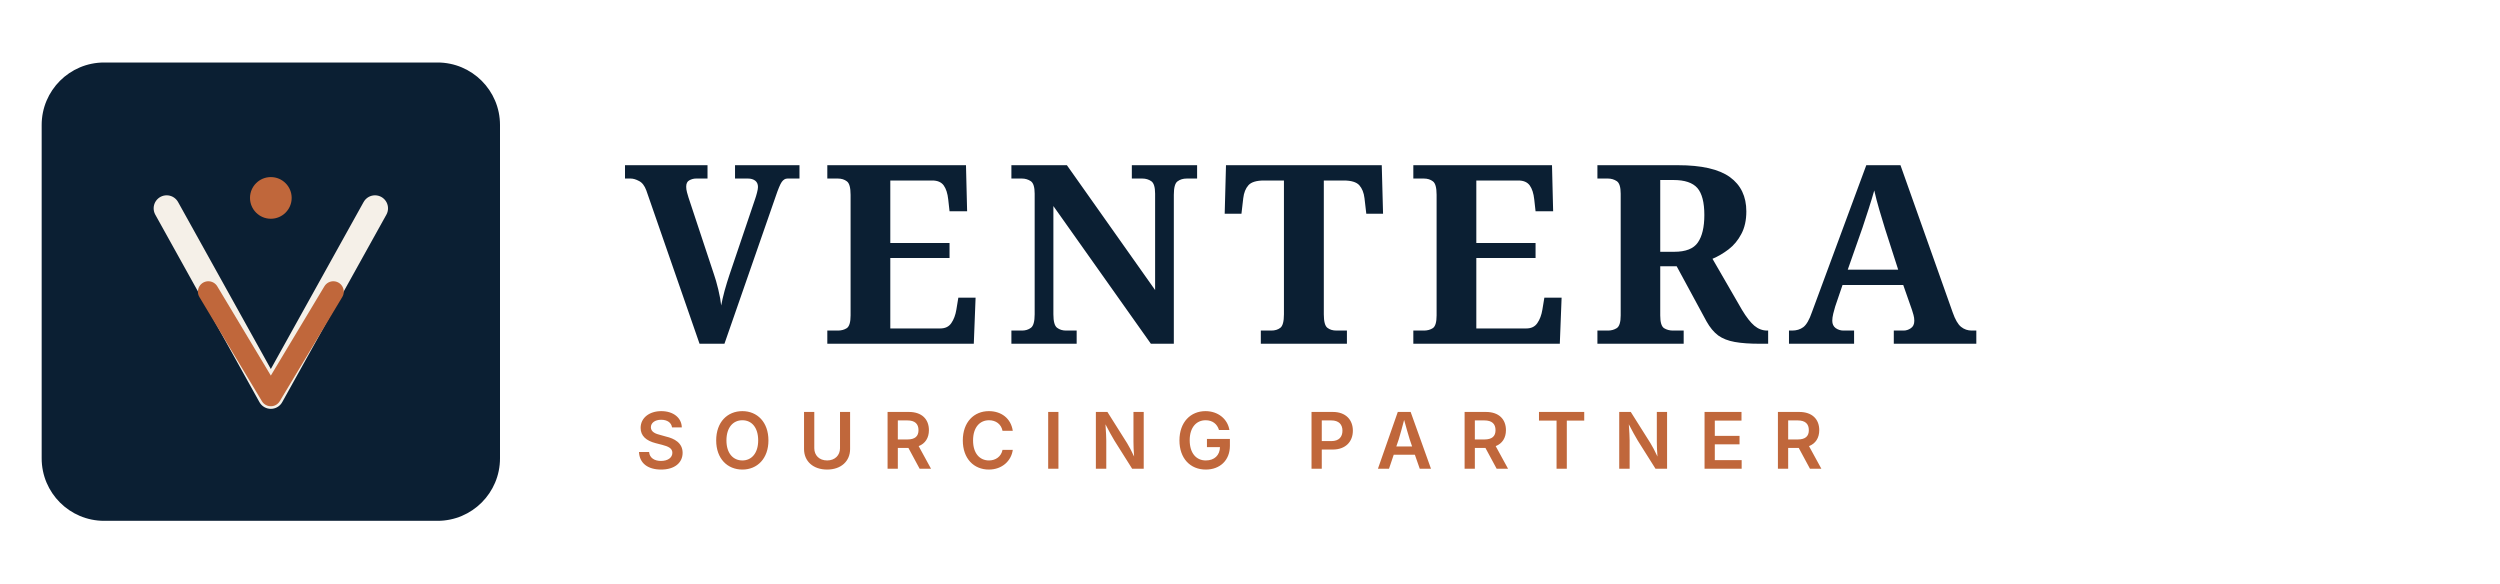
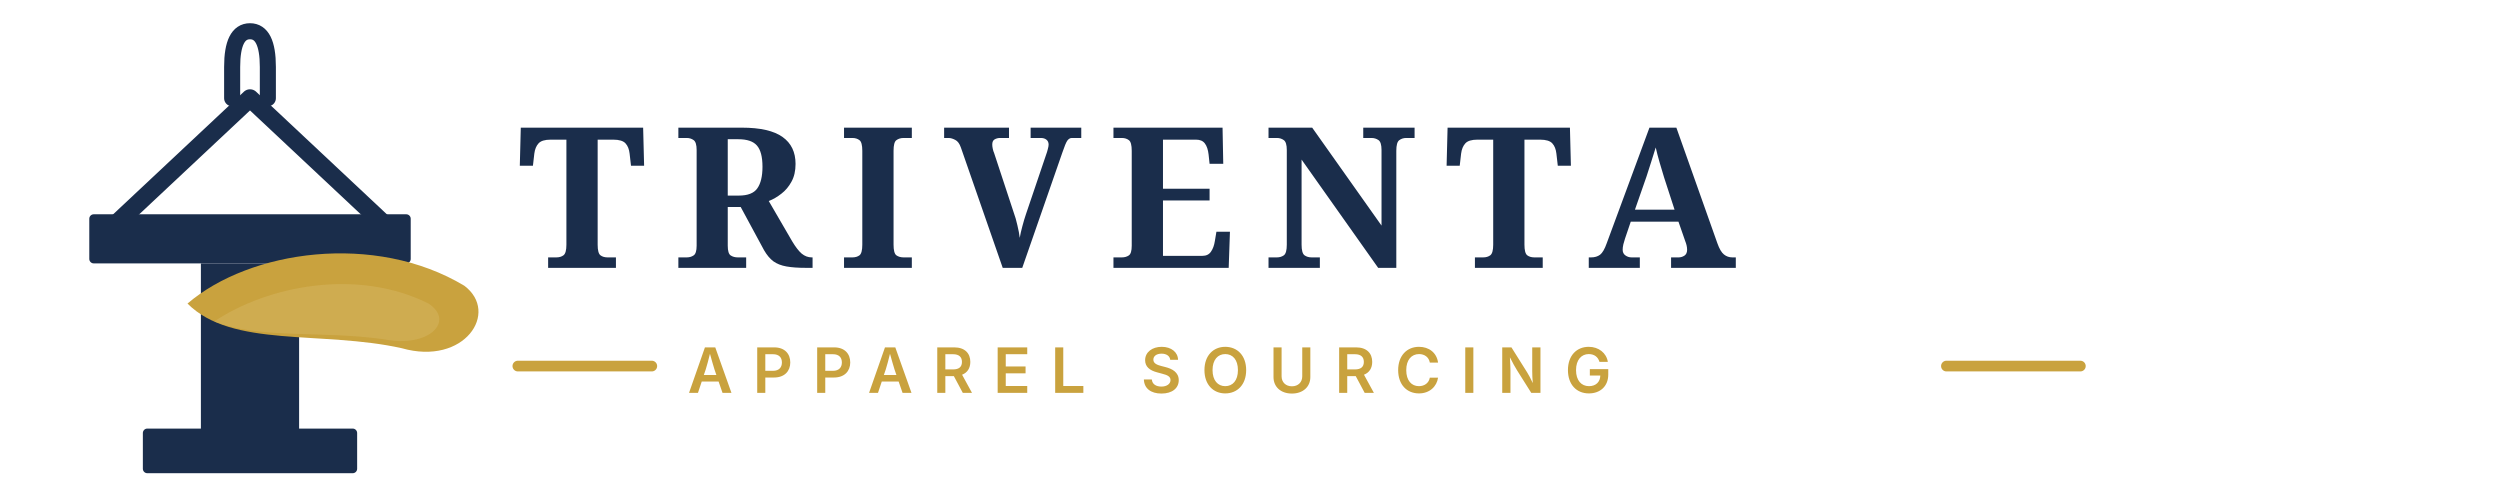
- <svg xmlns="http://www.w3.org/2000/svg" viewBox="0 0 240 56" fill="none" class="h-10 w-auto">
-   <g transform="translate(4, 6)">
-     <rect width="44" height="44" rx="6" fill="#0B1F33" />
-     <path d="M12 14L22 32L32 14" stroke="#F5F0E8" stroke-width="2.5" stroke-linecap="round" stroke-linejoin="round" />
-     <path d="M16 22L22 32L28 22" stroke="#C0673B" stroke-width="2" stroke-linecap="round" stroke-linejoin="round" />
-     <circle cx="22" cy="13" r="2" fill="#C0673B" />
+ <svg xmlns="http://www.w3.org/2000/svg" viewBox="0 0 280 56" fill="none" class="h-10 w-auto">
+   <g transform="translate(2, 2)">
+     <path d="M24 9 L24 5.5 Q24 1.5 26 1.5 Q28 1.5 28 5.5 L28 9" stroke="#1A2D4B" stroke-width="1.8" fill="none" stroke-linecap="round" />
+     <path d="M10 24 L26 9 L42 24" stroke="#1A2D4B" stroke-width="2" fill="none" stroke-linecap="round" stroke-linejoin="round" />
+     <rect x="8" y="22" width="36" height="5.5" rx="0.5" fill="#1A2D4B" />
+     <rect x="20.5" y="27.5" width="11" height="20" fill="#1A2D4B" />
+     <rect x="14" y="46" width="24" height="5" rx="0.5" fill="#1A2D4B" />
+     <path d="M19 32 C26 26 40 24 50 30 C54 33 50 39 43 37 C34 35 24 37 19 32 Z" fill="#C9A23E" />
+     <path d="M22 34 C28 30 38 28 46 32 C49 34 46 37 41 36 C34 35 27 36 22 34 Z" fill="#D4B35C" opacity="0.6" />
  </g>
-   <text x="60" y="33" font-family="'Playfair Display', Georgia, serif" font-size="24" font-weight="700" letter-spacing="2" fill="#0B1F33">VENTERA</text>
-   <text x="61" y="45" font-family="'Inter', sans-serif" font-size="7.5" font-weight="600" letter-spacing="2.5" fill="#C0673B">SOURCING PARTNER</text>
+   <text x="58" y="30" font-family="'Playfair Display', Georgia, serif" font-size="22" font-weight="700" letter-spacing="3" fill="#1A2D4B">TRIVENTA</text>
+   <line x1="58" y1="41" x2="73" y2="41" stroke="#C9A23E" stroke-width="1.2" stroke-linecap="round" />
+   <text x="77" y="44" font-family="'Inter', sans-serif" font-size="7" font-weight="600" letter-spacing="2.2" fill="#C9A23E">APPAREL SOURCING</text>
+   <line x1="218" y1="41" x2="233" y2="41" stroke="#C9A23E" stroke-width="1.2" stroke-linecap="round" />
</svg>
